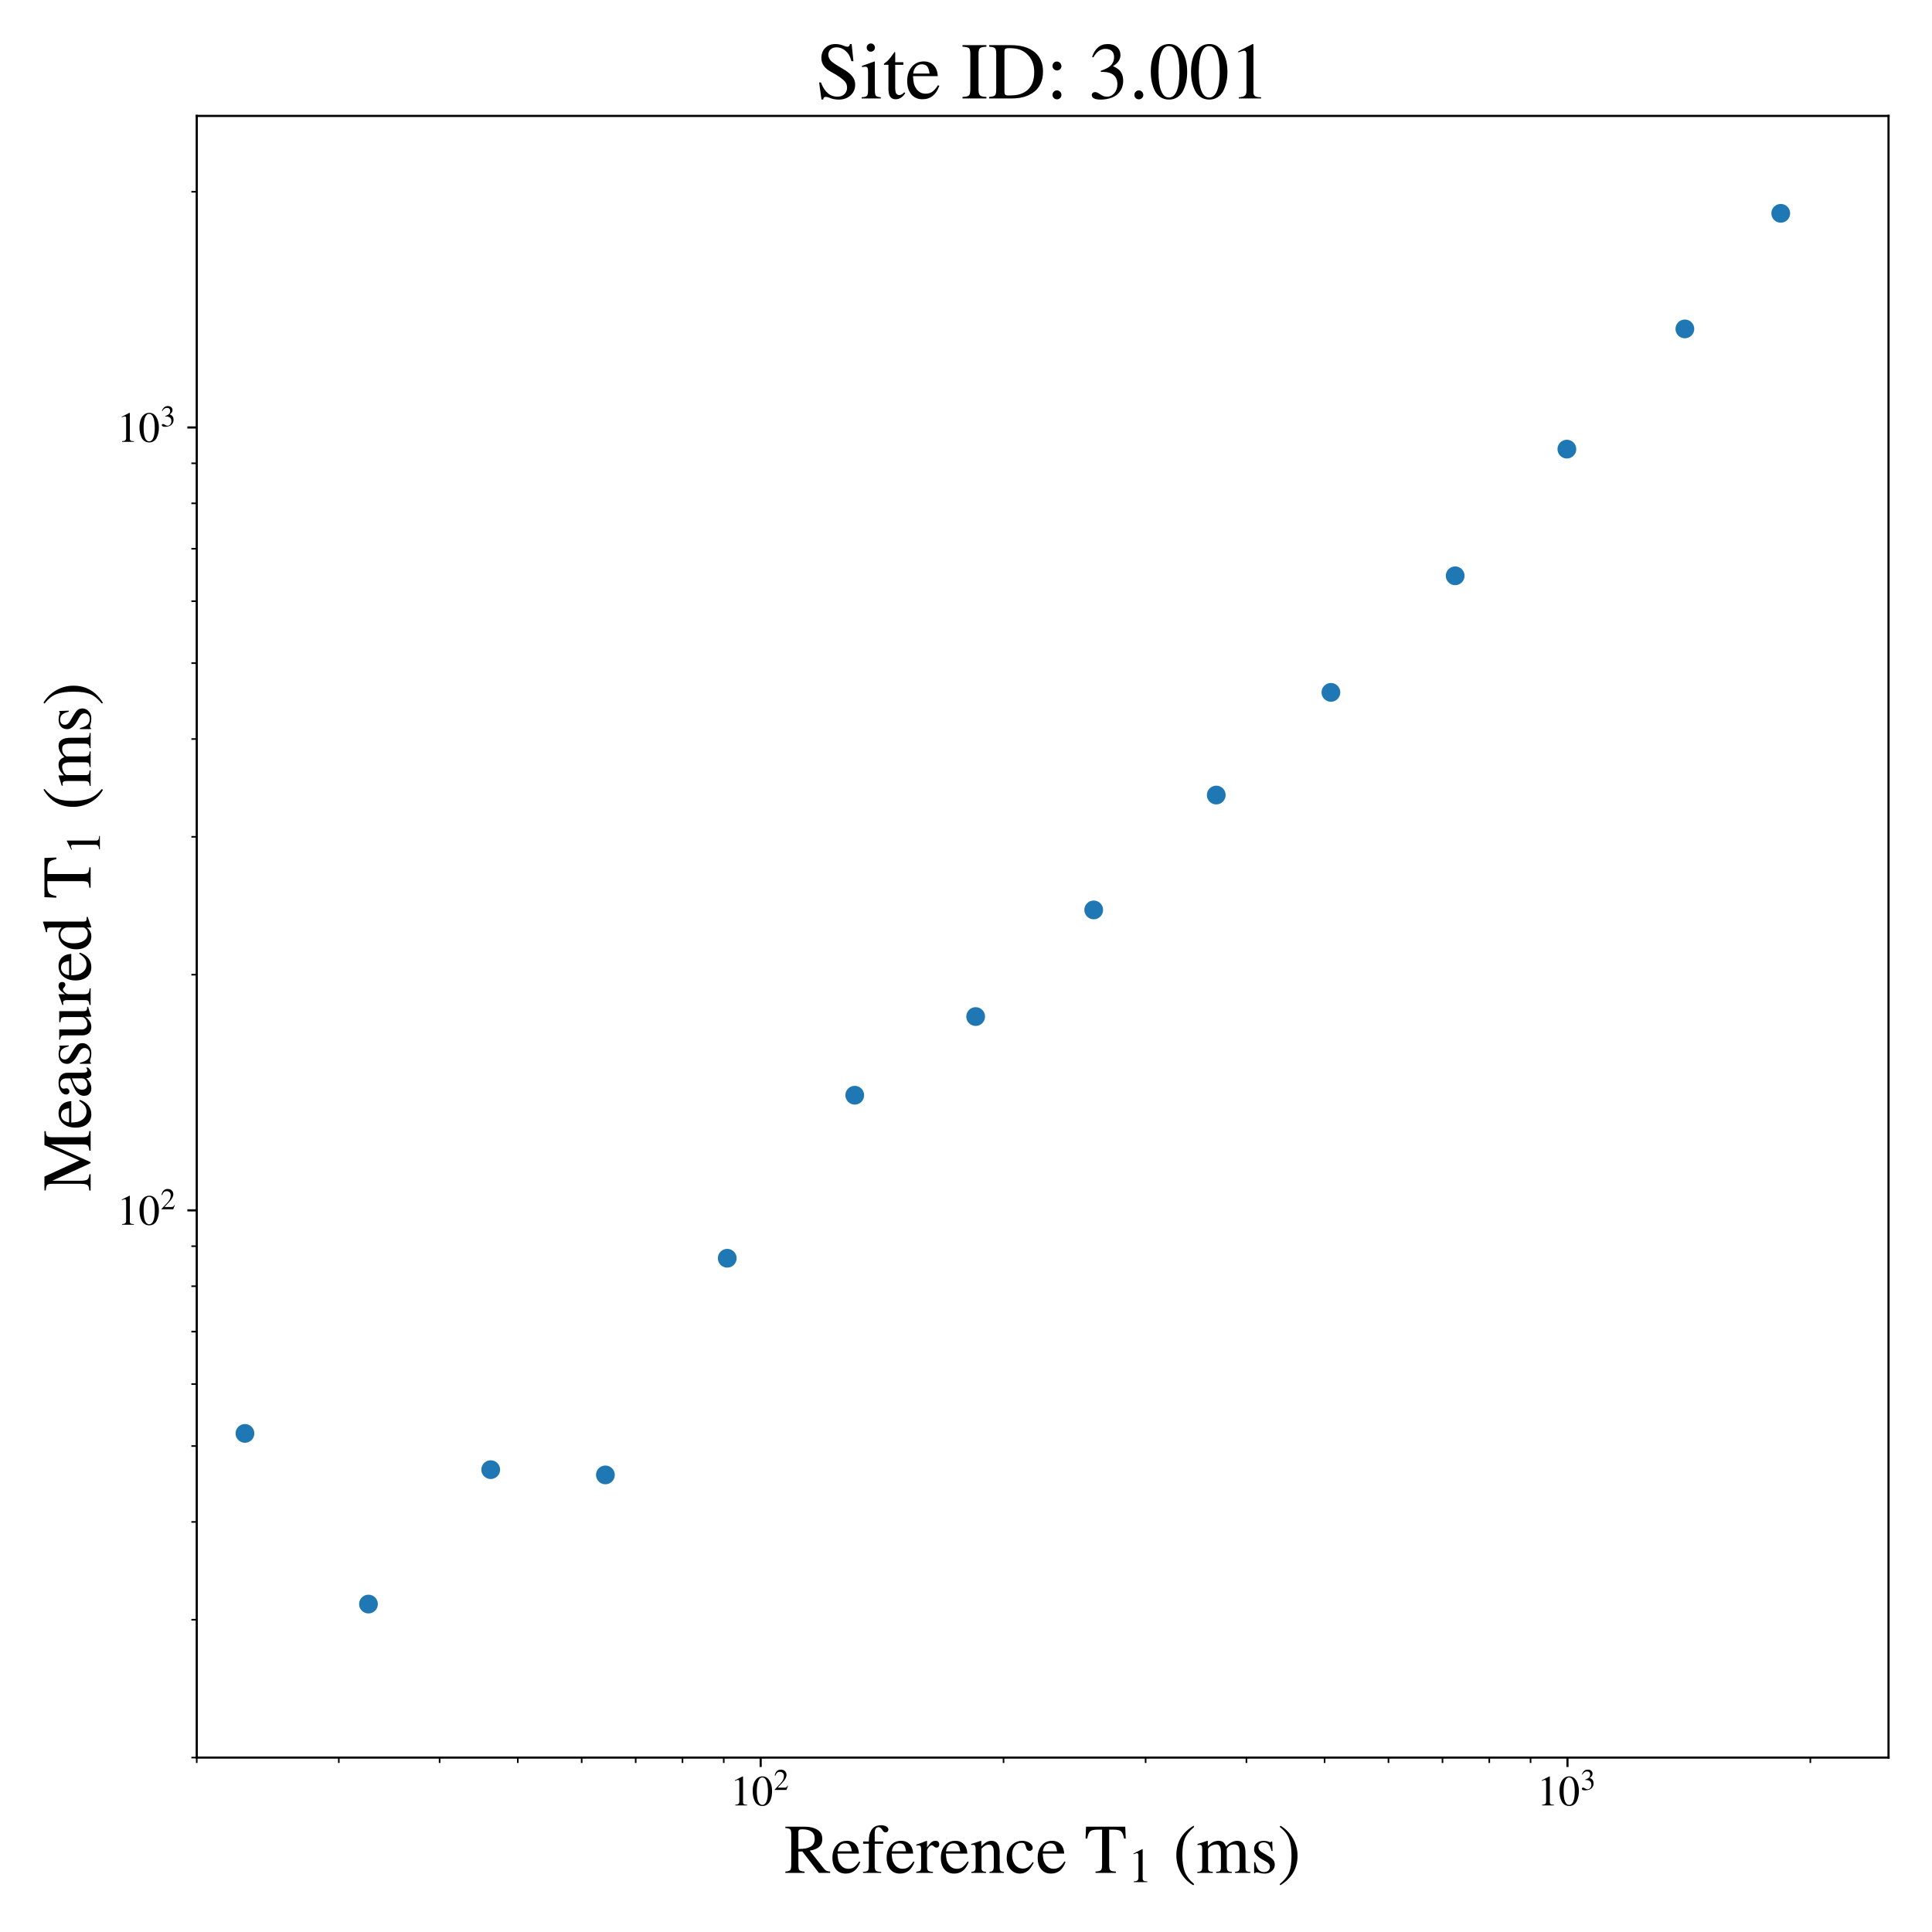
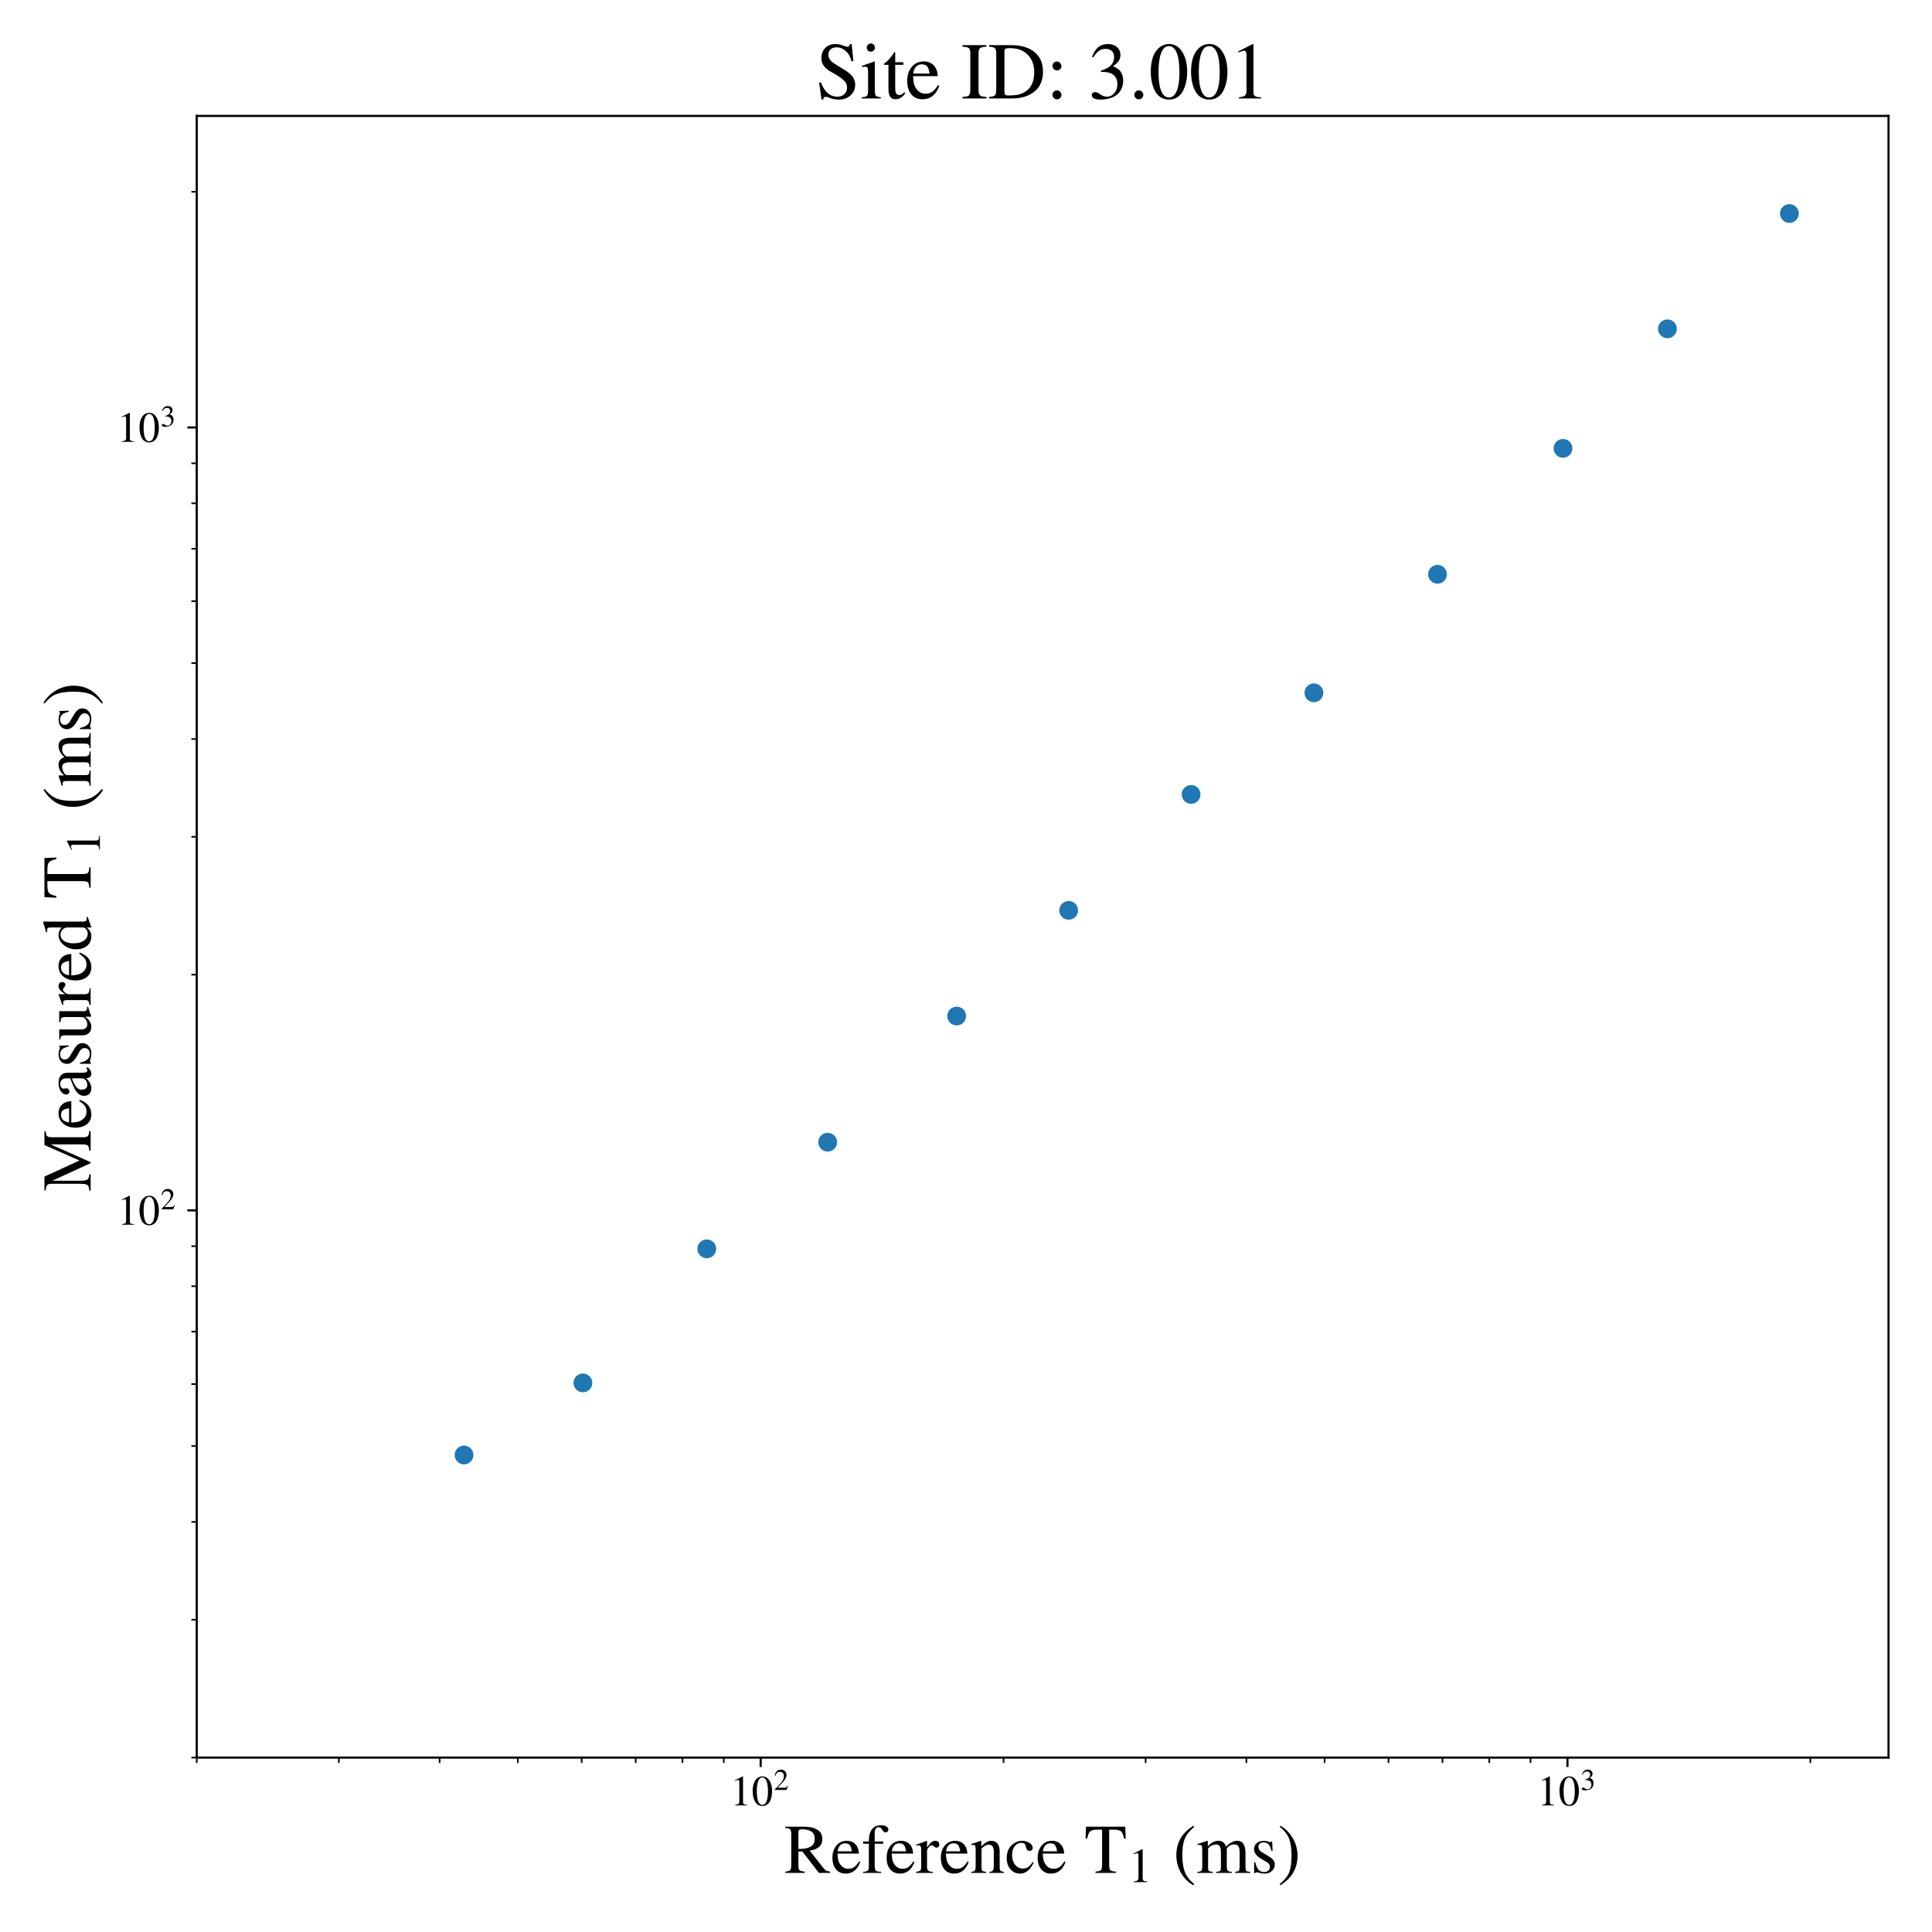
<svg xmlns="http://www.w3.org/2000/svg" xmlns:xlink="http://www.w3.org/1999/xlink" height="720pt" version="1.1" viewBox="0 0 720 720" width="720pt">
  <defs>
    <style type="text/css">*{stroke-linecap:butt;stroke-linejoin:round;}</style>
  </defs>
  <g id="figure_1">
    <g id="patch_1">
      <path d="M 0 720  L 720 720  L 720 0  L 0 0  z " style="fill:#ffffff;" />
    </g>
    <g id="axes_1">
      <g id="patch_2">
        <path d="M 73.32 655  L 703.8 655  L 703.8 43.2  L 73.32 43.2  z " style="fill:#ffffff;" />
      </g>
      <g id="matplotlib.axis_1">
        <g id="xtick_1">
          <g id="line2d_1">
            <defs>
-               <path d="M 0 0  L 0 3.5  " id="mb17c7b43e5" style="stroke:#000000;stroke-width:0.8;" />
-             </defs>
-             <g>
-               <use style="stroke:#000000;stroke-width:0.8;" x="283.48" xlink:href="#mb17c7b43e5" y="655" />
+               <path d="M 0 0  L 0 3.5  " id="m4b26cf1175" style="stroke:#000000;stroke-width:0.8;" />
+             </defs>
+             <g>
+               <use style="stroke:#000000;stroke-width:0.8;" x="283.48" xlink:href="#m4b26cf1175" y="655" />
            </g>
          </g>
          <g id="text_1">
            <g transform="translate(272.12 672.9275)scale(0.16 -0.16)">
              <defs>
                <path d="M 39.406 0  L 11.797 0  L 11.797 1.5  Q 17.297 1.797 19.297 3.547  Q 21.297 5.297 21.297 9.5  L 21.297 54.406  Q 21.297 59.297 18.297 59.297  Q 16.906 59.297 13.797 58.094  L 11.094 57.094  L 11.094 58.5  L 29 67.594  L 29.906 67.297  L 29.906 7.594  Q 29.906 4.297 31.906 2.891  Q 33.906 1.5 39.406 1.5  z " id="STIXGeneral-Regular-49" />
                <path d="M 47.594 33  Q 47.594 26.297 46.297 20.344  Q 45 14.406 42.453 9.406  Q 39.906 4.406 35.406 1.5  Q 30.906 -1.406 25 -1.406  Q 18.906 -1.406 14.297 1.688  Q 9.703 4.797 7.203 10  Q 4.703 15.203 3.547 21.094  Q 2.406 27 2.406 33.594  Q 2.406 42.906 4.703 50.344  Q 7 57.797 12.344 62.688  Q 17.703 67.594 25.406 67.594  Q 35.203 67.594 41.391 58  Q 47.594 48.406 47.594 33  z M 38 32.5  Q 38 48.297 34.641 56.641  Q 31.297 65 24.797 65  Q 18.594 65 15.297 56.594  Q 12 48.203 12 32.906  Q 12 17.5 15.297 9.344  Q 18.594 1.203 25 1.203  Q 31.297 1.203 34.641 9.344  Q 38 17.5 38 32.5  z " id="STIXGeneral-Regular-48" />
                <path d="M 47.406 13.703  L 42 0  L 2.906 0  L 2.906 1.203  L 20.703 20.094  Q 27.703 27.406 30.703 33.5  Q 33.703 39.594 33.703 46.094  Q 33.703 52.797 30 56.5  Q 26.297 60.203 19.797 60.203  Q 14.406 60.203 11.25 57.391  Q 8.094 54.594 5.094 47.203  L 3 47.703  Q 4.703 57 9.844 62.297  Q 15 67.594 23.797 67.594  Q 32.094 67.594 37.188 62.594  Q 42.297 57.594 42.297 50  Q 42.297 38.703 29.5 25.203  L 13 7.594  L 36.406 7.594  Q 39.703 7.594 41.641 8.891  Q 43.594 10.203 46 14.297  z " id="STIXGeneral-Regular-50" />
              </defs>
              <use transform="translate(0 0.684375)" xlink:href="#STIXGeneral-Regular-49" />
              <use transform="translate(49.99999 0.684375)" xlink:href="#STIXGeneral-Regular-48" />
              <use transform="translate(101.575 36.68438)scale(0.7)" xlink:href="#STIXGeneral-Regular-50" />
            </g>
          </g>
        </g>
        <g id="xtick_2">
          <g id="line2d_2">
            <g>
-               <use style="stroke:#000000;stroke-width:0.8;" x="584.151" xlink:href="#mb17c7b43e5" y="655" />
+               <use style="stroke:#000000;stroke-width:0.8;" x="584.151" xlink:href="#m4b26cf1175" y="655" />
            </g>
          </g>
          <g id="text_2">
            <g transform="translate(572.791 672.9275)scale(0.16 -0.16)">
              <defs>
                <path d="M 6.094 51  L 4.5 51.406  Q 6.797 58.906 11.688 63.25  Q 16.594 67.594 24.094 67.594  Q 31.094 67.594 35.391 63.797  Q 39.703 60 39.703 53.906  Q 39.703 45.703 30.406 40.094  Q 35.906 37.703 38.703 34.797  Q 43.094 29.906 43.094 21.906  Q 43.094 13.906 38.5 7.906  Q 35.094 3.297 28.75 0.938  Q 22.406 -1.406 15.297 -1.406  Q 4.094 -1.406 4.094 4.297  Q 4.094 5.906 5.297 6.906  Q 6.5 7.906 8.203 7.906  Q 10.703 7.906 14.297 5.297  Q 18.703 2.203 22.906 2.203  Q 28.406 2.203 32.156 6.641  Q 35.906 11.094 35.906 17.5  Q 35.906 29 25.5 32  Q 22.406 33 15.297 33  L 15.297 34.406  Q 20.906 36.297 23.703 38  Q 31.797 42.594 31.797 51.406  Q 31.797 56.406 28.938 59  Q 26.094 61.594 21 61.594  Q 12 61.594 6.094 51  z " id="STIXGeneral-Regular-51" />
              </defs>
              <use transform="translate(0 0.684375)" xlink:href="#STIXGeneral-Regular-49" />
              <use transform="translate(49.99999 0.684375)" xlink:href="#STIXGeneral-Regular-48" />
              <use transform="translate(101.575 36.68438)scale(0.7)" xlink:href="#STIXGeneral-Regular-51" />
            </g>
          </g>
        </g>
        <g id="xtick_3">
          <g id="line2d_3">
            <defs>
-               <path d="M 0 0  L 0 2  " id="m5e542ee55d" style="stroke:#000000;stroke-width:0.6;" />
-             </defs>
-             <g>
-               <use style="stroke:#000000;stroke-width:0.6;" x="73.32" xlink:href="#m5e542ee55d" y="655" />
+               <path d="M 0 0  L 0 2  " id="m8217f324a1" style="stroke:#000000;stroke-width:0.6;" />
+             </defs>
+             <g>
+               <use style="stroke:#000000;stroke-width:0.6;" x="73.32" xlink:href="#m8217f324a1" y="655" />
            </g>
          </g>
        </g>
        <g id="xtick_4">
          <g id="line2d_4">
            <g>
-               <use style="stroke:#000000;stroke-width:0.6;" x="126.266" xlink:href="#m5e542ee55d" y="655" />
+               <use style="stroke:#000000;stroke-width:0.6;" x="126.266" xlink:href="#m8217f324a1" y="655" />
            </g>
          </g>
        </g>
        <g id="xtick_5">
          <g id="line2d_5">
            <g>
-               <use style="stroke:#000000;stroke-width:0.6;" x="163.831" xlink:href="#m5e542ee55d" y="655" />
+               <use style="stroke:#000000;stroke-width:0.6;" x="163.831" xlink:href="#m8217f324a1" y="655" />
            </g>
          </g>
        </g>
        <g id="xtick_6">
          <g id="line2d_6">
            <g>
-               <use style="stroke:#000000;stroke-width:0.6;" x="192.969" xlink:href="#m5e542ee55d" y="655" />
+               <use style="stroke:#000000;stroke-width:0.6;" x="192.969" xlink:href="#m8217f324a1" y="655" />
            </g>
          </g>
        </g>
        <g id="xtick_7">
          <g id="line2d_7">
            <g>
-               <use style="stroke:#000000;stroke-width:0.6;" x="216.777" xlink:href="#m5e542ee55d" y="655" />
+               <use style="stroke:#000000;stroke-width:0.6;" x="216.777" xlink:href="#m8217f324a1" y="655" />
            </g>
          </g>
        </g>
        <g id="xtick_8">
          <g id="line2d_8">
            <g>
-               <use style="stroke:#000000;stroke-width:0.6;" x="236.905" xlink:href="#m5e542ee55d" y="655" />
+               <use style="stroke:#000000;stroke-width:0.6;" x="236.905" xlink:href="#m8217f324a1" y="655" />
            </g>
          </g>
        </g>
        <g id="xtick_9">
          <g id="line2d_9">
            <g>
-               <use style="stroke:#000000;stroke-width:0.6;" x="254.342" xlink:href="#m5e542ee55d" y="655" />
+               <use style="stroke:#000000;stroke-width:0.6;" x="254.342" xlink:href="#m8217f324a1" y="655" />
            </g>
          </g>
        </g>
        <g id="xtick_10">
          <g id="line2d_10">
            <g>
-               <use style="stroke:#000000;stroke-width:0.6;" x="269.722" xlink:href="#m5e542ee55d" y="655" />
+               <use style="stroke:#000000;stroke-width:0.6;" x="269.722" xlink:href="#m8217f324a1" y="655" />
            </g>
          </g>
        </g>
        <g id="xtick_11">
          <g id="line2d_11">
            <g>
-               <use style="stroke:#000000;stroke-width:0.6;" x="373.991" xlink:href="#m5e542ee55d" y="655" />
+               <use style="stroke:#000000;stroke-width:0.6;" x="373.991" xlink:href="#m8217f324a1" y="655" />
            </g>
          </g>
        </g>
        <g id="xtick_12">
          <g id="line2d_12">
            <g>
-               <use style="stroke:#000000;stroke-width:0.6;" x="426.937" xlink:href="#m5e542ee55d" y="655" />
+               <use style="stroke:#000000;stroke-width:0.6;" x="426.937" xlink:href="#m8217f324a1" y="655" />
            </g>
          </g>
        </g>
        <g id="xtick_13">
          <g id="line2d_13">
            <g>
-               <use style="stroke:#000000;stroke-width:0.6;" x="464.502" xlink:href="#m5e542ee55d" y="655" />
+               <use style="stroke:#000000;stroke-width:0.6;" x="464.502" xlink:href="#m8217f324a1" y="655" />
            </g>
          </g>
        </g>
        <g id="xtick_14">
          <g id="line2d_14">
            <g>
-               <use style="stroke:#000000;stroke-width:0.6;" x="493.64" xlink:href="#m5e542ee55d" y="655" />
+               <use style="stroke:#000000;stroke-width:0.6;" x="493.64" xlink:href="#m8217f324a1" y="655" />
            </g>
          </g>
        </g>
        <g id="xtick_15">
          <g id="line2d_15">
            <g>
-               <use style="stroke:#000000;stroke-width:0.6;" x="517.448" xlink:href="#m5e542ee55d" y="655" />
+               <use style="stroke:#000000;stroke-width:0.6;" x="517.448" xlink:href="#m8217f324a1" y="655" />
            </g>
          </g>
        </g>
        <g id="xtick_16">
          <g id="line2d_16">
            <g>
-               <use style="stroke:#000000;stroke-width:0.6;" x="537.576" xlink:href="#m5e542ee55d" y="655" />
+               <use style="stroke:#000000;stroke-width:0.6;" x="537.576" xlink:href="#m8217f324a1" y="655" />
            </g>
          </g>
        </g>
        <g id="xtick_17">
          <g id="line2d_17">
            <g>
-               <use style="stroke:#000000;stroke-width:0.6;" x="555.013" xlink:href="#m5e542ee55d" y="655" />
+               <use style="stroke:#000000;stroke-width:0.6;" x="555.013" xlink:href="#m8217f324a1" y="655" />
            </g>
          </g>
        </g>
        <g id="xtick_18">
          <g id="line2d_18">
            <g>
-               <use style="stroke:#000000;stroke-width:0.6;" x="570.393" xlink:href="#m5e542ee55d" y="655" />
+               <use style="stroke:#000000;stroke-width:0.6;" x="570.393" xlink:href="#m8217f324a1" y="655" />
            </g>
          </g>
        </g>
        <g id="xtick_19">
          <g id="line2d_19">
            <g>
-               <use style="stroke:#000000;stroke-width:0.6;" x="674.662" xlink:href="#m5e542ee55d" y="655" />
+               <use style="stroke:#000000;stroke-width:0.6;" x="674.662" xlink:href="#m8217f324a1" y="655" />
            </g>
          </g>
        </g>
        <g id="text_3">
          <g transform="translate(292.23 698.1572)scale(0.26 -0.26)">
            <defs>
              <path d="M 66 0  L 49.797 0  L 26 30.797  L 20.406 30.594  L 20.406 11.203  Q 20.406 5.5 21.953 3.891  Q 23.5 2.297 29.297 1.906  L 29.297 0  L 1.703 0  L 1.703 1.906  Q 7.406 2.406 8.797 4.094  Q 10.203 5.797 10.203 12.406  L 10.203 55.094  Q 10.203 60.703 8.797 62.297  Q 7.406 63.906 1.703 64.297  L 1.703 66.203  L 28.906 66.203  Q 42.594 66.203 49.797 60.297  Q 54.703 56.297 54.703 48.297  Q 54.703 34.703 36.594 31.906  L 56.594 6.594  Q 58.703 4 60.594 3.094  Q 62.5 2.203 66 1.906  z M 20.406 58.297  L 20.406 34.297  Q 27.594 34.406 31.094 35.094  Q 34.594 35.797 38.094 37.703  Q 43.797 40.906 43.797 49.094  Q 43.797 62.5 25.5 62.5  Q 22.797 62.5 21.594 61.641  Q 20.406 60.797 20.406 58.297  z " id="STIXGeneral-Regular-82" />
              <path d="M 40.797 16.406  L 42.406 15.703  Q 36.406 -1 21.5 -1  Q 12.703 -1 7.594 5.141  Q 2.5 11.297 2.5 21.703  Q 2.5 32.406 8.203 39.203  Q 13.906 46 23.203 46  Q 32.203 46 37.094 39.094  Q 40 35.094 40.5 27.703  L 9.703 27.703  Q 10.094 21.406 10.938 18.094  Q 11.797 14.797 14.297 11.406  Q 18.5 5.906 25.406 5.906  Q 30.297 5.906 33.641 8.297  Q 37 10.703 40.797 16.406  z M 9.906 30.906  L 30.297 30.906  Q 29.406 37.203 27.344 39.797  Q 25.297 42.406 20.5 42.406  Q 16.297 42.406 13.5 39.453  Q 10.703 36.5 9.906 30.906  z " id="STIXGeneral-Regular-101" />
              <path d="M 2.094 45  L 10.297 45  Q 10.406 51 11.094 54.344  Q 11.797 57.703 13.797 61.094  Q 18 68.297 27.906 68.297  Q 32.406 68.297 35.344 66.547  Q 38.297 64.797 38.297 62.094  Q 38.297 60.406 37.094 59.203  Q 35.906 58 34.094 58  Q 31.703 58 29.594 61.594  Q 27.203 65.5 24.297 65.5  Q 18.703 65.5 18.703 56.594  L 18.703 45  L 30.906 45  L 30.906 41.797  L 18.703 41.797  L 18.703 10.406  Q 18.703 4.797 20.297 3.25  Q 21.906 1.703 28 1.5  L 28 0  L 2 0  L 2 1.5  Q 7.406 1.797 8.844 3.344  Q 10.297 4.906 10.297 10.406  L 10.297 41.797  L 2.094 41.797  z " id="STIXGeneral-Regular-102" />
              <path d="M 16 45.797  L 16 36.594  Q 19.797 42 22.344 44  Q 24.906 46 28 46  Q 30.594 46 32.047 44.594  Q 33.5 43.203 33.5 40.703  Q 33.5 38.594 32.453 37.391  Q 31.406 36.203 29.594 36.203  Q 27.703 36.203 25.594 38.203  Q 24 39.703 23 39.703  Q 20.906 39.703 18.453 36.797  Q 16 33.906 16 31.5  L 16 9  Q 16 4.703 17.703 3.203  Q 19.406 1.703 24.5 1.5  L 24.5 0  L 0.5 0  L 0.5 1.5  Q 5.297 2.406 6.438 3.5  Q 7.594 4.594 7.594 8.406  L 7.594 33.406  Q 7.594 36.703 6.844 38.047  Q 6.094 39.406 4.203 39.406  Q 2.594 39.406 0.703 39  L 0.703 40.594  Q 7 42.594 15.5 46  z " id="STIXGeneral-Regular-114" />
              <path d="M 48.5 0  L 27.703 0  L 27.797 1.5  Q 31.5 1.797 32.75 3.641  Q 34 5.5 34 10.5  L 34 30.406  Q 34 40.5 26.703 40.5  Q 24.203 40.5 22 39.297  Q 19.797 38.094 16.406 34.797  L 16.406 7.203  Q 16.406 4.203 17.75 3  Q 19.094 1.797 22.906 1.5  L 22.906 0  L 1.797 0  L 1.797 1.5  Q 5.594 1.797 6.797 3.344  Q 8 4.906 8 9.406  L 8 33.703  Q 8 37.406 7.297 38.797  Q 6.594 40.203 4.5 40.203  Q 2.5 40.203 1.594 39.797  L 1.594 41.5  Q 8.594 43.5 15.297 46  L 16.094 45.703  L 16.094 37.906  L 16.203 37.906  Q 23.297 46 30.594 46  Q 36.297 46 39.344 42  Q 42.406 38 42.406 30.594  L 42.406 8.5  Q 42.406 4.5 43.594 3.203  Q 44.797 1.906 48.5 1.5  z " id="STIXGeneral-Regular-110" />
              <path d="M 39.797 15.594  L 41.203 14.703  Q 36.906 6.297 33 3.203  Q 27.906 -1 21.5 -1  Q 13.203 -1 7.844 5.25  Q 2.5 11.5 2.5 21.203  Q 2.5 33.906 10.906 40.906  Q 17.094 46 24.406 46  Q 30.703 46 35.25 42.953  Q 39.797 39.906 39.797 35.703  Q 39.797 34 38.391 32.75  Q 37 31.5 35.094 31.5  Q 31.594 31.5 30.297 36.094  L 29.703 38.297  Q 28.906 41.094 27.703 42.094  Q 26.5 43.094 23.797 43.094  Q 17.703 43.094 13.953 38.297  Q 10.203 33.5 10.203 25.703  Q 10.203 17.094 14.5 11.641  Q 18.797 6.203 25.703 6.203  Q 30 6.203 33.094 8.25  Q 36.203 10.297 39.797 15.594  z " id="STIXGeneral-Regular-99" />
              <path id="STIXGeneral-Regular-32" />
              <path d="M 59.297 49.203  L 56.906 49.203  Q 55.297 57.406 52.391 59.703  Q 49.5 62 41.5 62  L 35.594 62  L 35.594 11.094  Q 35.594 5.406 37.297 3.797  Q 39 2.203 45.203 1.906  L 45.203 0  L 16 0  L 16 1.906  Q 22.297 2.297 23.844 4  Q 25.406 5.703 25.406 12.297  L 25.406 62  L 19.406 62  Q 11.297 62 8.438 59.641  Q 5.594 57.297 4.094 49.203  L 1.703 49.203  L 2.406 66.203  L 58.594 66.203  z " id="STIXGeneral-Regular-84" />
              <path d="M 30.406 -16.094  L 29.203 -17.703  Q 17.594 -11.094 11.188 0.5  Q 4.797 12.094 4.797 25.203  Q 4.797 52.906 29.5 67.594  L 30.406 66  Q 20.203 57.297 16.797 48.844  Q 13.406 40.406 13.406 25.5  Q 13.406 10.703 16.906 1.5  Q 20.406 -7.703 30.406 -16.094  z " id="STIXGeneral-Regular-40" />
              <path d="M 77.5 0  L 55.703 0  L 55.703 1.5  Q 59.906 1.906 61.047 3.25  Q 62.203 4.594 62.203 9  L 62.203 29.594  Q 62.203 35.594 60.453 38.188  Q 58.703 40.797 54.5 40.797  Q 51 40.797 48.547 39.391  Q 46.094 38 43.797 34.703  L 43.797 9.5  Q 43.797 4.703 45.25 3.141  Q 46.703 1.594 51 1.5  L 51 0  L 28.594 0  L 28.594 1.5  Q 33 1.797 34.203 2.938  Q 35.406 4.094 35.406 8.594  L 35.406 29.703  Q 35.406 40.797 28.906 40.797  Q 26.094 40.797 22.938 39.547  Q 19.797 38.297 18.297 36.5  Q 17 35 17 34.797  L 17 7  Q 17 3.797 18.391 2.75  Q 19.797 1.703 23.797 1.5  L 23.797 0  L 1.594 0  L 1.594 1.5  Q 5.797 1.594 7.188 3.047  Q 8.594 4.5 8.594 8.797  L 8.594 33.594  Q 8.594 37.297 7.797 38.75  Q 7 40.203 5.094 40.203  Q 3.594 40.203 1.906 39.797  L 1.906 41.5  Q 8.703 43.406 15.797 46  L 16.594 45.703  L 16.594 38.297  L 16.797 38.297  Q 21.297 43 24.75 44.5  Q 28.203 46 32.094 46  Q 40 46 42.703 37.594  Q 50.5 46 59 46  Q 70.594 46 70.594 28  L 70.594 7.703  Q 70.594 4.406 71.594 3.156  Q 72.594 1.906 74.906 1.703  L 77.5 1.5  z " id="STIXGeneral-Regular-109" />
              <path d="M 15.594 30.094  L 26 23.797  Q 31 20.797 32.891 18.188  Q 34.797 15.594 34.797 11.5  Q 34.797 6.5 30.641 2.75  Q 26.5 -1 20.797 -1  Q 16.094 -1 13.5 -0.094  Q 10.797 0.797 8.906 0.797  Q 7.203 0.797 6.5 -0.406  L 5.203 -0.406  L 5.203 15.297  L 6.797 15.297  Q 8.406 8 11.406 4.594  Q 14.406 1.203 19.5 1.203  Q 23.203 1.203 25.5 3.297  Q 27.797 5.406 27.797 8.594  Q 27.797 13.203 22.5 16.094  L 17.094 19.094  Q 5.094 25.797 5.094 33.594  Q 5.094 39.406 8.844 42.656  Q 12.594 45.906 18.906 45.906  Q 23.297 45.906 25.594 44.797  Q 27.406 44 28.406 44  Q 29.094 44 30 45  L 31.094 45  L 31.594 31.406  L 30.094 31.406  Q 28.406 38.203 25.844 40.953  Q 23.297 43.703 18.797 43.703  Q 15.406 43.703 13.344 42  Q 11.297 40.297 11.297 36.906  Q 11.297 35.203 12.438 33.25  Q 13.594 31.297 15.594 30.094  z " id="STIXGeneral-Regular-115" />
              <path d="M 2.906 66  L 4.094 67.594  Q 15.5 60.797 22 49.188  Q 28.5 37.594 28.5 24.703  Q 28.5 -2.594 3.797 -17.703  L 2.906 -16.094  Q 13.203 -7.594 16.547 0.844  Q 19.906 9.297 19.906 24.406  Q 19.906 39.594 16.547 48.75  Q 13.203 57.906 2.906 66  z " id="STIXGeneral-Regular-41" />
            </defs>
            <use transform="translate(0 0.703125)" xlink:href="#STIXGeneral-Regular-82" />
            <use transform="translate(66.7 0.703125)" xlink:href="#STIXGeneral-Regular-101" />
            <use transform="translate(111.1 0.703125)" xlink:href="#STIXGeneral-Regular-102" />
            <use transform="translate(144.4 0.703125)" xlink:href="#STIXGeneral-Regular-101" />
            <use transform="translate(188.8 0.703125)" xlink:href="#STIXGeneral-Regular-114" />
            <use transform="translate(222.1 0.703125)" xlink:href="#STIXGeneral-Regular-101" />
            <use transform="translate(266.5 0.703125)" xlink:href="#STIXGeneral-Regular-110" />
            <use transform="translate(316.4999 0.703125)" xlink:href="#STIXGeneral-Regular-99" />
            <use transform="translate(360.8999 0.703125)" xlink:href="#STIXGeneral-Regular-101" />
            <use transform="translate(405.2999 0.703125)" xlink:href="#STIXGeneral-Regular-32" />
            <use transform="translate(430.2999 0.703125)" xlink:href="#STIXGeneral-Regular-84" />
            <use transform="translate(492.9432 -12.525)scale(0.7)" xlink:href="#STIXGeneral-Regular-49" />
            <use transform="translate(532.3525 0.703125)" xlink:href="#STIXGeneral-Regular-32" />
            <use transform="translate(557.3525 0.703125)" xlink:href="#STIXGeneral-Regular-40" />
            <use transform="translate(590.6525 0.703125)" xlink:href="#STIXGeneral-Regular-109" />
            <use transform="translate(668.4525 0.703125)" xlink:href="#STIXGeneral-Regular-115" />
            <use transform="translate(707.3525 0.703125)" xlink:href="#STIXGeneral-Regular-41" />
          </g>
        </g>
      </g>
      <g id="matplotlib.axis_2">
        <g id="ytick_1">
          <g id="line2d_20">
            <defs>
-               <path d="M 0 0  L -3.5 0  " id="m946a82ca3e" style="stroke:#000000;stroke-width:0.8;" />
-             </defs>
-             <g>
-               <use style="stroke:#000000;stroke-width:0.8;" x="73.32" xlink:href="#m946a82ca3e" y="451.067" />
+               <path d="M 0 0  L -3.5 0  " id="md22084eb11" style="stroke:#000000;stroke-width:0.8;" />
+             </defs>
+             <g>
+               <use style="stroke:#000000;stroke-width:0.8;" x="73.32" xlink:href="#md22084eb11" y="451.067" />
            </g>
          </g>
          <g id="text_4">
            <g transform="translate(43.6 456.5304)scale(0.16 -0.16)">
              <use transform="translate(0 0.684375)" xlink:href="#STIXGeneral-Regular-49" />
              <use transform="translate(49.99999 0.684375)" xlink:href="#STIXGeneral-Regular-48" />
              <use transform="translate(101.575 36.68438)scale(0.7)" xlink:href="#STIXGeneral-Regular-50" />
            </g>
          </g>
        </g>
        <g id="ytick_2">
          <g id="line2d_21">
            <g>
-               <use style="stroke:#000000;stroke-width:0.8;" x="73.32" xlink:href="#m946a82ca3e" y="159.304" />
+               <use style="stroke:#000000;stroke-width:0.8;" x="73.32" xlink:href="#md22084eb11" y="159.304" />
            </g>
          </g>
          <g id="text_5">
            <g transform="translate(43.6 164.7678)scale(0.16 -0.16)">
              <use transform="translate(0 0.684375)" xlink:href="#STIXGeneral-Regular-49" />
              <use transform="translate(49.99999 0.684375)" xlink:href="#STIXGeneral-Regular-48" />
              <use transform="translate(101.575 36.68438)scale(0.7)" xlink:href="#STIXGeneral-Regular-51" />
            </g>
          </g>
        </g>
        <g id="ytick_3">
          <g id="line2d_22">
            <defs>
-               <path d="M 0 0  L -2 0  " id="md038b3215d" style="stroke:#000000;stroke-width:0.6;" />
-             </defs>
-             <g>
-               <use style="stroke:#000000;stroke-width:0.6;" x="73.32" xlink:href="#md038b3215d" y="655" />
+               <path d="M 0 0  L -2 0  " id="m0043bc4ff9" style="stroke:#000000;stroke-width:0.6;" />
+             </defs>
+             <g>
+               <use style="stroke:#000000;stroke-width:0.6;" x="73.32" xlink:href="#m0043bc4ff9" y="655" />
            </g>
          </g>
        </g>
        <g id="ytick_4">
          <g id="line2d_23">
            <g>
-               <use style="stroke:#000000;stroke-width:0.6;" x="73.32" xlink:href="#md038b3215d" y="603.623" />
+               <use style="stroke:#000000;stroke-width:0.6;" x="73.32" xlink:href="#m0043bc4ff9" y="603.623" />
            </g>
          </g>
        </g>
        <g id="ytick_5">
          <g id="line2d_24">
            <g>
-               <use style="stroke:#000000;stroke-width:0.6;" x="73.32" xlink:href="#md038b3215d" y="567.171" />
+               <use style="stroke:#000000;stroke-width:0.6;" x="73.32" xlink:href="#m0043bc4ff9" y="567.171" />
            </g>
          </g>
        </g>
        <g id="ytick_6">
          <g id="line2d_25">
            <g>
-               <use style="stroke:#000000;stroke-width:0.6;" x="73.32" xlink:href="#md038b3215d" y="538.896" />
+               <use style="stroke:#000000;stroke-width:0.6;" x="73.32" xlink:href="#m0043bc4ff9" y="538.896" />
            </g>
          </g>
        </g>
        <g id="ytick_7">
          <g id="line2d_26">
            <g>
-               <use style="stroke:#000000;stroke-width:0.6;" x="73.32" xlink:href="#md038b3215d" y="515.794" />
+               <use style="stroke:#000000;stroke-width:0.6;" x="73.32" xlink:href="#m0043bc4ff9" y="515.794" />
            </g>
          </g>
        </g>
        <g id="ytick_8">
          <g id="line2d_27">
            <g>
-               <use style="stroke:#000000;stroke-width:0.6;" x="73.32" xlink:href="#md038b3215d" y="496.261" />
+               <use style="stroke:#000000;stroke-width:0.6;" x="73.32" xlink:href="#m0043bc4ff9" y="496.261" />
            </g>
          </g>
        </g>
        <g id="ytick_9">
          <g id="line2d_28">
            <g>
-               <use style="stroke:#000000;stroke-width:0.6;" x="73.32" xlink:href="#md038b3215d" y="479.341" />
+               <use style="stroke:#000000;stroke-width:0.6;" x="73.32" xlink:href="#m0043bc4ff9" y="479.341" />
            </g>
          </g>
        </g>
        <g id="ytick_10">
          <g id="line2d_29">
            <g>
-               <use style="stroke:#000000;stroke-width:0.6;" x="73.32" xlink:href="#md038b3215d" y="464.417" />
+               <use style="stroke:#000000;stroke-width:0.6;" x="73.32" xlink:href="#m0043bc4ff9" y="464.417" />
            </g>
          </g>
        </g>
        <g id="ytick_11">
          <g id="line2d_30">
            <g>
-               <use style="stroke:#000000;stroke-width:0.6;" x="73.32" xlink:href="#md038b3215d" y="363.237" />
+               <use style="stroke:#000000;stroke-width:0.6;" x="73.32" xlink:href="#m0043bc4ff9" y="363.237" />
            </g>
          </g>
        </g>
        <g id="ytick_12">
          <g id="line2d_31">
            <g>
-               <use style="stroke:#000000;stroke-width:0.6;" x="73.32" xlink:href="#md038b3215d" y="311.861" />
+               <use style="stroke:#000000;stroke-width:0.6;" x="73.32" xlink:href="#m0043bc4ff9" y="311.861" />
            </g>
          </g>
        </g>
        <g id="ytick_13">
          <g id="line2d_32">
            <g>
-               <use style="stroke:#000000;stroke-width:0.6;" x="73.32" xlink:href="#md038b3215d" y="275.408" />
+               <use style="stroke:#000000;stroke-width:0.6;" x="73.32" xlink:href="#m0043bc4ff9" y="275.408" />
            </g>
          </g>
        </g>
        <g id="ytick_14">
          <g id="line2d_33">
            <g>
-               <use style="stroke:#000000;stroke-width:0.6;" x="73.32" xlink:href="#md038b3215d" y="247.133" />
+               <use style="stroke:#000000;stroke-width:0.6;" x="73.32" xlink:href="#m0043bc4ff9" y="247.133" />
            </g>
          </g>
        </g>
        <g id="ytick_15">
          <g id="line2d_34">
            <g>
-               <use style="stroke:#000000;stroke-width:0.6;" x="73.32" xlink:href="#md038b3215d" y="224.031" />
+               <use style="stroke:#000000;stroke-width:0.6;" x="73.32" xlink:href="#m0043bc4ff9" y="224.031" />
            </g>
          </g>
        </g>
        <g id="ytick_16">
          <g id="line2d_35">
            <g>
-               <use style="stroke:#000000;stroke-width:0.6;" x="73.32" xlink:href="#md038b3215d" y="204.499" />
+               <use style="stroke:#000000;stroke-width:0.6;" x="73.32" xlink:href="#m0043bc4ff9" y="204.499" />
            </g>
          </g>
        </g>
        <g id="ytick_17">
          <g id="line2d_36">
            <g>
-               <use style="stroke:#000000;stroke-width:0.6;" x="73.32" xlink:href="#md038b3215d" y="187.579" />
+               <use style="stroke:#000000;stroke-width:0.6;" x="73.32" xlink:href="#m0043bc4ff9" y="187.579" />
            </g>
          </g>
        </g>
        <g id="ytick_18">
          <g id="line2d_37">
            <g>
-               <use style="stroke:#000000;stroke-width:0.6;" x="73.32" xlink:href="#md038b3215d" y="172.654" />
+               <use style="stroke:#000000;stroke-width:0.6;" x="73.32" xlink:href="#m0043bc4ff9" y="172.654" />
            </g>
          </g>
        </g>
        <g id="ytick_19">
          <g id="line2d_38">
            <g>
-               <use style="stroke:#000000;stroke-width:0.6;" x="73.32" xlink:href="#md038b3215d" y="71.475" />
+               <use style="stroke:#000000;stroke-width:0.6;" x="73.32" xlink:href="#m0043bc4ff9" y="71.475" />
            </g>
          </g>
        </g>
        <g id="text_6">
          <g transform="translate(33.95719 444)rotate(-90)scale(0.26 -0.26)">
            <defs>
              <path d="M 86.406 0  L 58.406 0  L 58.406 1.906  Q 64.297 2.297 65.844 4.141  Q 67.406 6 67.406 12.297  L 67.406 57.203  L 41.906 0  L 40.5 0  L 15.297 54.906  L 15.297 15.094  Q 15.297 7 17 4.594  Q 18.703 2.203 24.594 1.906  L 24.594 0  L 1.203 0  L 1.203 1.906  Q 5.594 2.203 7.5 3.203  Q 9.406 4.203 10.156 6.75  Q 10.906 9.297 10.906 15.094  L 10.906 54.906  Q 10.906 60.594 9.203 62.25  Q 7.5 63.906 1.406 64.297  L 1.406 66.203  L 21.203 66.203  L 44.297 16  L 66.406 66.203  L 86.297 66.203  L 86.297 64.297  Q 80.906 64.203 79.25 62.391  Q 77.594 60.594 77.594 55  L 77.594 11.203  Q 77.594 5.906 79.25 4.094  Q 80.906 2.297 86.406 1.906  z " id="STIXGeneral-Regular-77" />
              <path d="M 44.203 6.594  L 44.203 3.797  Q 40.406 -1 35.203 -1  Q 29.5 -1 28.797 6.297  L 28.703 6.297  Q 22.297 -1 14.203 -1  Q 9.5 -1 6.594 1.75  Q 3.703 4.5 3.703 9.406  Q 3.703 16.406 10.703 21.094  Q 15.5 24.297 28.703 29.203  L 28.703 34.594  Q 28.703 39.094 26.547 41.344  Q 24.406 43.594 20.906 43.594  Q 17.906 43.594 15.906 42.141  Q 13.906 40.703 13.906 38.703  Q 13.906 37.797 14.203 36.688  Q 14.5 35.594 14.5 34.5  Q 14.5 33 13.141 31.703  Q 11.797 30.406 9.906 30.406  Q 8.203 30.406 6.891 31.703  Q 5.594 33 5.594 35  Q 5.594 39.797 10.703 43  Q 15.406 46 22.203 46  Q 30.297 46 34 41.5  Q 35.797 39.406 36.297 37.25  Q 36.797 35.094 36.797 30.406  L 36.797 11.297  Q 36.797 4.703 39.906 4.703  Q 41.906 4.703 44.203 6.594  z M 28.703 12.703  L 28.703 26.797  Q 19.5 23.594 15.906 20.203  Q 12.5 17.094 12.5 12.5  Q 12.5 8.703 14.391 6.75  Q 16.297 4.797 19.406 4.797  Q 22.703 4.797 25.203 6.406  Q 27.297 7.906 28 9.203  Q 28.703 10.5 28.703 12.703  z " id="STIXGeneral-Regular-97" />
              <path d="M 48 5  L 48 3.594  Q 40.203 1.5 34.297 -0.906  L 33.797 -0.594  L 33.797 7.594  L 33.594 7.594  Q 27.297 -1 19.297 -1  Q 13.594 -1 10.344 2.5  Q 7.094 6 7.094 11.797  L 7.094 36.906  Q 7.094 40.594 5.797 42  Q 4.5 43.406 0.906 43.594  L 0.906 45  L 15.5 45  L 15.5 12.703  Q 15.5 9.297 17.547 7.047  Q 19.594 4.797 22.594 4.797  Q 27.5 4.797 31 7.906  Q 32.297 9.094 32.797 10.141  Q 33.297 11.203 33.297 13.703  L 33.297 36.797  Q 33.297 40.703 31.891 41.844  Q 30.5 43 25.906 43.297  L 25.906 45  L 41.703 45  L 41.703 10.703  Q 41.703 7.203 42.844 6.094  Q 44 5 47.406 5  z " id="STIXGeneral-Regular-117" />
              <path d="M 49.094 4.203  L 34.406 -1  L 34 -0.703  L 34 5.703  Q 29.203 -1 21.203 -1  Q 12.906 -1 7.797 4.953  Q 2.703 10.906 2.703 20.5  Q 2.703 31.094 8.797 38.547  Q 14.906 46 23.5 46  Q 28.906 46 34 41.703  L 34 57.297  Q 34 60.406 33.094 61.406  Q 32.203 62.406 29.406 62.406  Q 28 62.406 27.203 62.297  L 27.203 63.906  Q 36.297 66.297 41.906 68.297  L 42.406 68.094  L 42.406 11.406  Q 42.406 7.906 43.25 6.797  Q 44.094 5.703 46.797 5.703  Q 47.406 5.703 49.094 5.797  z M 34 10.203  L 34 33.203  Q 34 37.203 30.953 40.203  Q 27.906 43.203 23.797 43.203  Q 18.094 43.203 14.688 38.094  Q 11.297 33 11.297 24.5  Q 11.297 15.297 15.047 9.75  Q 18.797 4.203 25.094 4.203  Q 29.797 4.203 32.5 7.406  Q 34 9.094 34 10.203  z " id="STIXGeneral-Regular-100" />
            </defs>
            <use transform="translate(0 0.703125)" xlink:href="#STIXGeneral-Regular-77" />
            <use transform="translate(88.89999 0.703125)" xlink:href="#STIXGeneral-Regular-101" />
            <use transform="translate(133.3 0.703125)" xlink:href="#STIXGeneral-Regular-97" />
            <use transform="translate(177.7 0.703125)" xlink:href="#STIXGeneral-Regular-115" />
            <use transform="translate(216.6 0.703125)" xlink:href="#STIXGeneral-Regular-117" />
            <use transform="translate(266.6 0.703125)" xlink:href="#STIXGeneral-Regular-114" />
            <use transform="translate(299.8999 0.703125)" xlink:href="#STIXGeneral-Regular-101" />
            <use transform="translate(344.2999 0.703125)" xlink:href="#STIXGeneral-Regular-100" />
            <use transform="translate(394.2999 0.703125)" xlink:href="#STIXGeneral-Regular-32" />
            <use transform="translate(419.2999 0.703125)" xlink:href="#STIXGeneral-Regular-84" />
            <use transform="translate(481.9432 -12.525)scale(0.7)" xlink:href="#STIXGeneral-Regular-49" />
            <use transform="translate(521.3525 0.703125)" xlink:href="#STIXGeneral-Regular-32" />
            <use transform="translate(546.3525 0.703125)" xlink:href="#STIXGeneral-Regular-40" />
            <use transform="translate(579.6525 0.703125)" xlink:href="#STIXGeneral-Regular-109" />
            <use transform="translate(657.4525 0.703125)" xlink:href="#STIXGeneral-Regular-115" />
            <use transform="translate(696.3525 0.703125)" xlink:href="#STIXGeneral-Regular-41" />
          </g>
        </g>
      </g>
      <g id="line2d_39">
        <defs>
-           <path d="M 0 3  C 0.796 3 1.559 2.684 2.121 2.121  C 2.684 1.559 3 0.796 3 0  C 3 -0.796 2.684 -1.559 2.121 -2.121  C 1.559 -2.684 0.796 -3 0 -3  C -0.796 -3 -1.559 -2.684 -2.121 -2.121  C -2.684 -1.559 -3 -0.796 -3 0  C -3 0.796 -2.684 1.559 -2.121 2.121  C -1.559 2.684 -0.796 3 0 3  z " id="m46b168bdab" style="stroke:#1f77b4;" />
+           <path d="M 0 3  C 0.796 3 1.559 2.684 2.121 2.121  C 2.684 1.559 3 0.796 3 0  C 3 -0.796 2.684 -1.559 2.121 -2.121  C 1.559 -2.684 0.796 -3 0 -3  C -0.796 -3 -1.559 -2.684 -2.121 -2.121  C -2.684 -1.559 -3 -0.796 -3 0  C -3 0.796 -2.684 1.559 -2.121 2.121  C -1.559 2.684 -0.796 3 0 3  z " id="mdf756feac1" style="stroke:#1f77b4;" />
        </defs>
-         <g clip-path="url(#pb6fe4bb547)">
-           <use style="fill:#1f77b4;stroke:#1f77b4;" x="663.632" xlink:href="#m46b168bdab" y="79.5" />
-           <use style="fill:#1f77b4;stroke:#1f77b4;" x="627.901" xlink:href="#m46b168bdab" y="122.577" />
-           <use style="fill:#1f77b4;stroke:#1f77b4;" x="583.929" xlink:href="#m46b168bdab" y="167.376" />
-           <use style="fill:#1f77b4;stroke:#1f77b4;" x="542.303" xlink:href="#m46b168bdab" y="214.584" />
-           <use style="fill:#1f77b4;stroke:#1f77b4;" x="495.995" xlink:href="#m46b168bdab" y="258.027" />
-           <use style="fill:#1f77b4;stroke:#1f77b4;" x="453.259" xlink:href="#m46b168bdab" y="296.289" />
-           <use style="fill:#1f77b4;stroke:#1f77b4;" x="407.596" xlink:href="#m46b168bdab" y="339.103" />
-           <use style="fill:#1f77b4;stroke:#1f77b4;" x="363.599" xlink:href="#m46b168bdab" y="378.84" />
-           <use style="fill:#1f77b4;stroke:#1f77b4;" x="318.541" xlink:href="#m46b168bdab" y="408.156" />
-           <use style="fill:#1f77b4;stroke:#1f77b4;" x="271.021" xlink:href="#m46b168bdab" y="468.912" />
-           <use style="fill:#1f77b4;stroke:#1f77b4;" x="225.611" xlink:href="#m46b168bdab" y="549.656" />
-           <use style="fill:#1f77b4;stroke:#1f77b4;" x="182.873" xlink:href="#m46b168bdab" y="547.696" />
-           <use style="fill:#1f77b4;stroke:#1f77b4;" x="137.319" xlink:href="#m46b168bdab" y="597.788" />
-           <use style="fill:#1f77b4;stroke:#1f77b4;" x="91.286" xlink:href="#m46b168bdab" y="534.189" />
+         <g clip-path="url(#p8e146be3f5)">
+           <use style="fill:#1f77b4;stroke:#1f77b4;" x="666.858" xlink:href="#mdf756feac1" y="79.571" />
+           <use style="fill:#1f77b4;stroke:#1f77b4;" x="621.405" xlink:href="#mdf756feac1" y="122.542" />
+           <use style="fill:#1f77b4;stroke:#1f77b4;" x="582.478" xlink:href="#mdf756feac1" y="167.09" />
+           <use style="fill:#1f77b4;stroke:#1f77b4;" x="535.713" xlink:href="#mdf756feac1" y="214.025" />
+           <use style="fill:#1f77b4;stroke:#1f77b4;" x="489.655" xlink:href="#mdf756feac1" y="258.195" />
+           <use style="fill:#1f77b4;stroke:#1f77b4;" x="443.886" xlink:href="#mdf756feac1" y="296.057" />
+           <use style="fill:#1f77b4;stroke:#1f77b4;" x="398.266" xlink:href="#mdf756feac1" y="339.267" />
+           <use style="fill:#1f77b4;stroke:#1f77b4;" x="356.517" xlink:href="#mdf756feac1" y="378.646" />
+           <use style="fill:#1f77b4;stroke:#1f77b4;" x="308.457" xlink:href="#mdf756feac1" y="425.663" />
+           <use style="fill:#1f77b4;stroke:#1f77b4;" x="263.405" xlink:href="#mdf756feac1" y="465.406" />
+           <use style="fill:#1f77b4;stroke:#1f77b4;" x="217.233" xlink:href="#mdf756feac1" y="515.372" />
+           <use style="fill:#1f77b4;stroke:#1f77b4;" x="172.94" xlink:href="#mdf756feac1" y="542.234" />
+           <use style="fill:#1f77b4;stroke:#1f77b4;" x="127.995" xlink:href="#mdf756feac1" y="858.933" />
+           <use style="fill:#1f77b4;stroke:#1f77b4;" x="82.399" xlink:href="#mdf756feac1" y="749.329" />
        </g>
      </g>
      <g id="patch_3">
        <path d="M 73.32 655  L 73.32 43.2  " style="fill:none;stroke:#000000;stroke-linecap:square;stroke-linejoin:miter;stroke-width:0.8;" />
      </g>
      <g id="patch_4">
        <path d="M 703.8 655  L 703.8 43.2  " style="fill:none;stroke:#000000;stroke-linecap:square;stroke-linejoin:miter;stroke-width:0.8;" />
      </g>
      <g id="patch_5">
        <path d="M 73.32 655  L 703.8 655  " style="fill:none;stroke:#000000;stroke-linecap:square;stroke-linejoin:miter;stroke-width:0.8;" />
      </g>
      <g id="patch_6">
        <path d="M 73.32 43.2  L 703.8 43.2  " style="fill:none;stroke:#000000;stroke-linecap:square;stroke-linejoin:miter;stroke-width:0.8;" />
      </g>
      <g id="text_7">
        <g transform="translate(303.9764 36.68906)scale(0.3 -0.3)">
          <defs>
            <path d="M 46.906 46.297  L 44.406 46.297  Q 42.703 52.5 40.297 55.703  Q 34.203 63.5 25.797 63.5  Q 21.203 63.5 18.453 60.844  Q 15.703 58.203 15.703 54  Q 15.703 52 16.703 50.094  Q 17.703 48.203 18.844 46.844  Q 20 45.5 22.891 43.5  Q 25.797 41.5 27.594 40.453  Q 29.406 39.406 33.594 36.906  Q 41.703 32.203 45.391 27.547  Q 49.094 22.906 49.094 17.297  Q 49.094 9 43.297 3.797  Q 37.5 -1.406 28.703 -1.406  Q 22.203 -1.406 16.906 0.906  Q 14.297 2 12.203 2  Q 11 2 10.203 1.094  Q 9.406 0.203 9.406 -1.297  L 7.203 -1.297  L 4.297 19.906  L 6.5 19.906  Q 13.203 2.203 27.094 2.203  Q 32.406 2.203 35.703 5.344  Q 39 8.5 39 13.406  Q 39 18.094 36.094 21.297  Q 31.297 26.5 19.297 32.906  Q 7.094 39.406 7.094 50.094  Q 7.094 58.094 12 62.844  Q 16.906 67.594 24.5 67.594  Q 29.797 67.594 35 65.406  Q 37.703 64.203 39.406 64.203  Q 42 64.203 42.594 67.594  L 44.703 67.594  z " id="STIXGeneral-Regular-83" />
            <path d="M 18 63.203  Q 18 61 16.5 59.547  Q 15 58.094 12.797 58.094  Q 10.703 58.094 9.25 59.547  Q 7.797 61 7.797 63.203  Q 7.797 65.297 9.297 66.797  Q 10.797 68.297 12.906 68.297  Q 15.094 68.297 16.547 66.797  Q 18 65.297 18 63.203  z M 25.297 0  L 1.594 0  L 1.594 1.5  Q 6.797 1.797 8.141 3.297  Q 9.5 4.797 9.5 10.406  L 9.5 33.094  Q 9.5 36.594 8.797 38  Q 8.094 39.406 6.203 39.406  Q 3.797 39.406 2 38.906  L 2 40.5  L 17.5 46  L 17.906 45.594  L 17.906 10.5  Q 17.906 4.906 19.156 3.406  Q 20.406 1.906 25.297 1.5  z " id="STIXGeneral-Regular-105" />
            <path d="M 26.594 7.703  L 27.906 6.594  Q 23.094 -1 15.797 -1  Q 7 -1 7 11.703  L 7 41.797  L 1.703 41.797  Q 1.297 42.094 1.297 42.5  Q 1.297 43.297 3 44.406  Q 6.797 46.594 12.703 55.094  Q 12.906 55.406 13.656 56.344  Q 14.406 57.297 14.703 57.906  Q 15.406 57.906 15.406 56.594  L 15.406 45  L 25.5 45  L 25.5 41.797  L 15.406 41.797  L 15.406 13.203  Q 15.406 8.406 16.594 6.297  Q 17.797 4.203 20.594 4.203  Q 23.594 4.203 26.594 7.703  z " id="STIXGeneral-Regular-116" />
            <path d="M 31.5 0  L 1.797 0  L 1.797 1.906  Q 8.094 2.094 9.797 3.75  Q 11.5 5.406 11.5 11.203  L 11.5 55.094  Q 11.5 60.906 9.891 62.406  Q 8.297 63.906 1.797 64.297  L 1.797 66.203  L 31.5 66.203  L 31.5 64.297  Q 25.203 64 23.453 62.391  Q 21.703 60.797 21.703 55.094  L 21.703 11.203  Q 21.703 5.594 23.5 3.844  Q 25.297 2.094 31.5 1.906  z " id="STIXGeneral-Regular-73" />
            <path d="M 1.594 66.203  L 28.594 66.203  Q 48.094 66.203 58.594 57.094  Q 68.5 48.594 68.5 33.406  Q 68.5 15.094 54.906 6.406  Q 45 0 29.703 0  L 1.594 0  L 1.594 1.906  Q 7.406 2.297 8.906 3.938  Q 10.406 5.594 10.406 11.5  L 10.406 55  Q 10.406 60.797 8.906 62.344  Q 7.406 63.906 1.594 64.297  z M 20.594 58.297  L 20.594 8.406  Q 20.594 5.703 21.547 4.703  Q 22.5 3.703 25.406 3.703  Q 33.203 3.703 38 4.797  Q 42.797 5.906 47.203 8.906  Q 57.594 15.906 57.594 32.797  Q 57.594 47.297 48.094 55.594  Q 43.797 59.406 38.688 60.953  Q 33.594 62.5 25.906 62.5  Q 23 62.5 21.797 61.594  Q 20.594 60.703 20.594 58.297  z " id="STIXGeneral-Regular-68" />
            <path d="M 15.906 45.906  Q 19.203 42.594 19.203 40.297  Q 19.203 38 17.594 36.391  Q 16 34.797 13.703 34.797  Q 11.406 34.797 9.75 36.438  Q 8.094 38.094 8.094 40.297  Q 8.094 42.703 9.688 44.297  Q 11.297 45.906 13.703 45.906  Q 15.906 45.906 19.203 42.594  z M 19.203 4.406  Q 19.203 2.203 17.594 0.547  Q 16 -1.094 13.703 -1.094  Q 11.406 -1.094 9.75 0.547  Q 8.094 2.203 8.094 4.406  Q 8.094 6.797 9.688 8.391  Q 11.297 10 13.703 10  Q 15.906 10 17.547 8.344  Q 19.203 6.703 19.203 4.406  z " id="STIXGeneral-Regular-58" />
            <path d="M 18.094 4.297  Q 18.094 2.094 16.438 0.5  Q 14.797 -1.094 12.5 -1.094  Q 10.203 -1.094 8.594 0.5  Q 7 2.094 7 4.391  Q 7 6.703 8.641 8.344  Q 10.297 10 12.594 10  Q 14.797 10 16.438 8.297  Q 18.094 6.594 18.094 4.297  z " id="STIXGeneral-Regular-46" />
          </defs>
          <use xlink:href="#STIXGeneral-Regular-83" />
          <use x="55.6" xlink:href="#STIXGeneral-Regular-105" />
          <use x="83.4" xlink:href="#STIXGeneral-Regular-116" />
          <use x="111.2" xlink:href="#STIXGeneral-Regular-101" />
          <use x="155.6" xlink:href="#STIXGeneral-Regular-32" />
          <use x="180.6" xlink:href="#STIXGeneral-Regular-73" />
          <use x="213.9" xlink:href="#STIXGeneral-Regular-68" />
          <use x="286.1" xlink:href="#STIXGeneral-Regular-58" />
          <use x="313.9" xlink:href="#STIXGeneral-Regular-32" />
          <use x="338.9" xlink:href="#STIXGeneral-Regular-51" />
          <use x="388.9" xlink:href="#STIXGeneral-Regular-46" />
          <use x="413.9" xlink:href="#STIXGeneral-Regular-48" />
          <use x="463.9" xlink:href="#STIXGeneral-Regular-48" />
          <use x="513.9" xlink:href="#STIXGeneral-Regular-49" />
        </g>
      </g>
    </g>
  </g>
  <defs>
-     <clipPath id="pb6fe4bb547">
+     <clipPath id="p8e146be3f5">
      <rect height="611.8" width="630.48" x="73.32" y="43.2" />
    </clipPath>
  </defs>
</svg>
